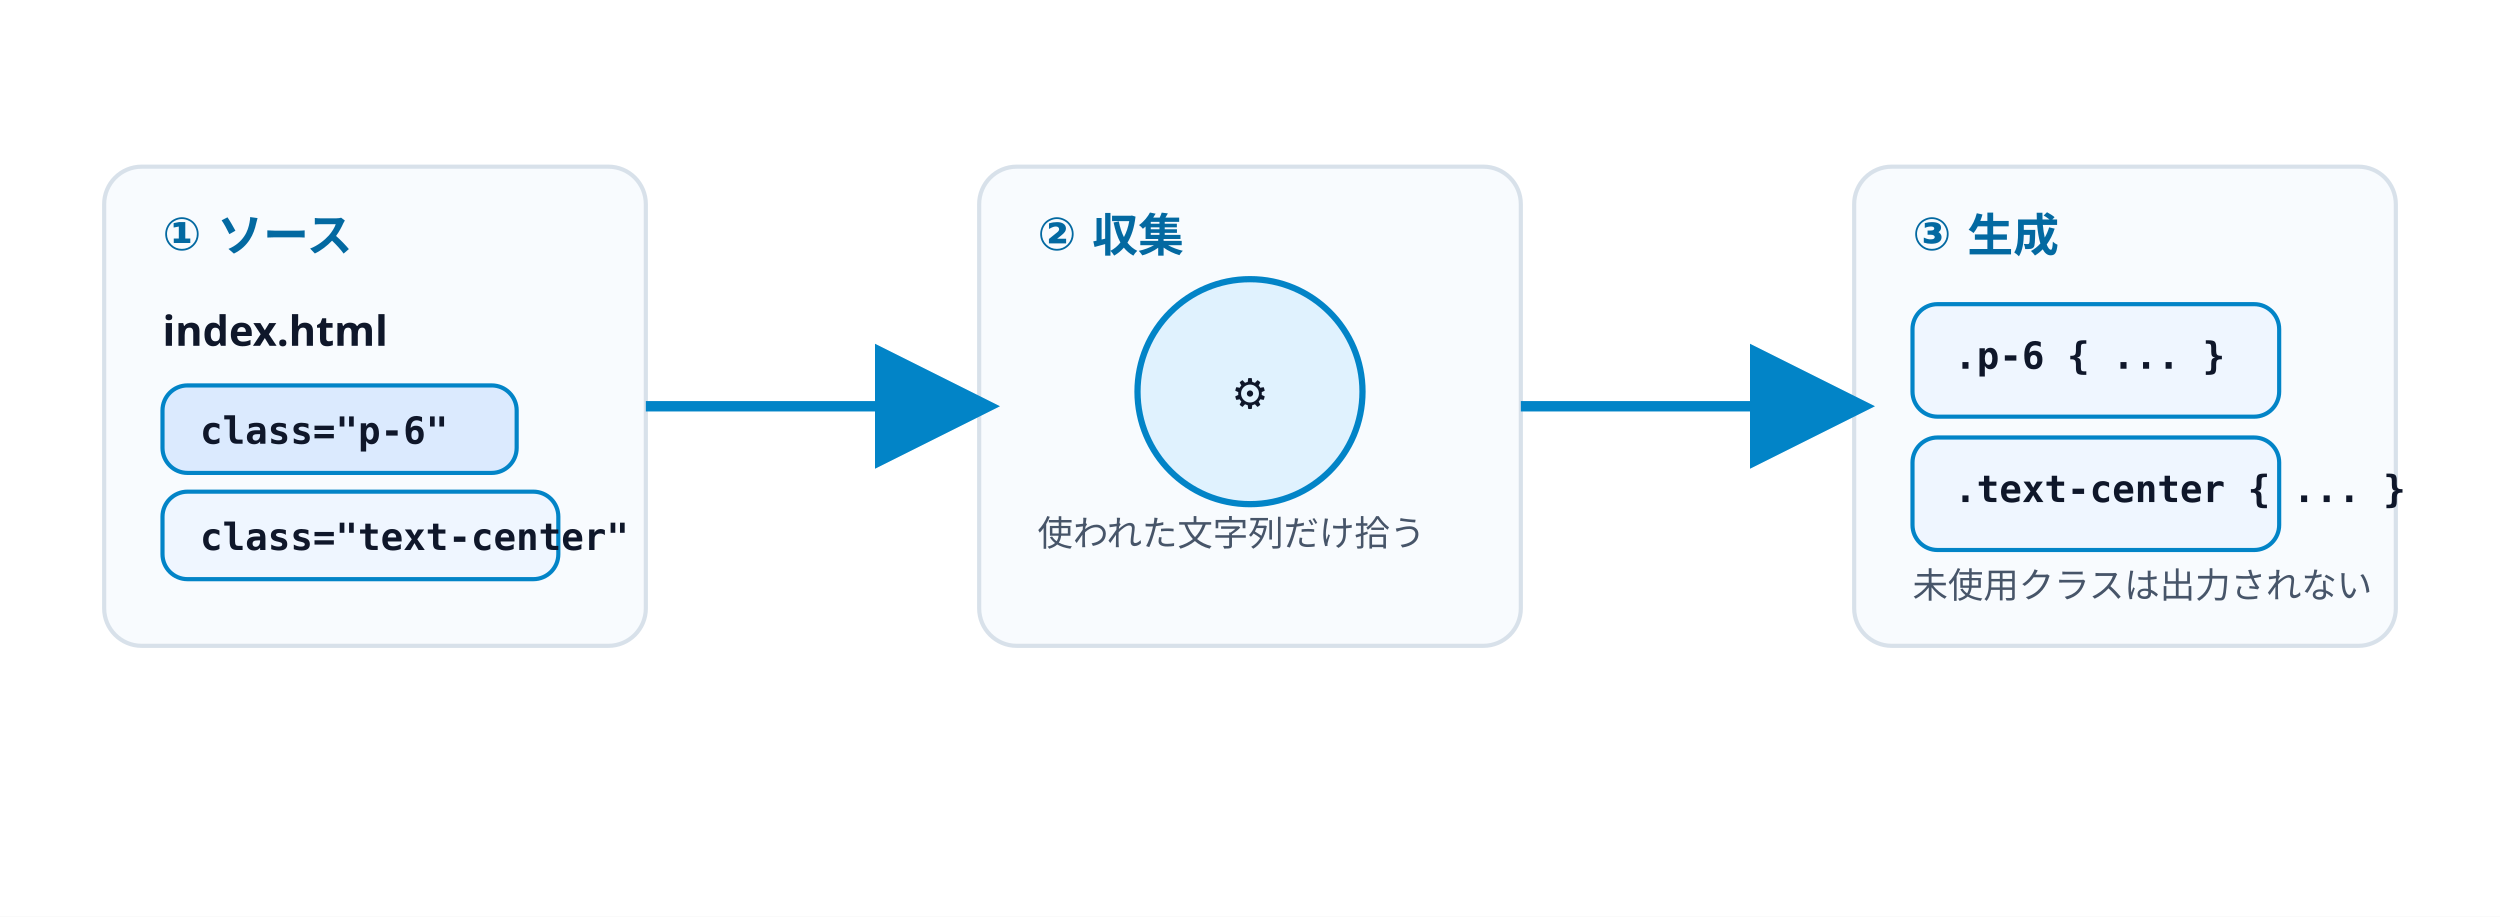
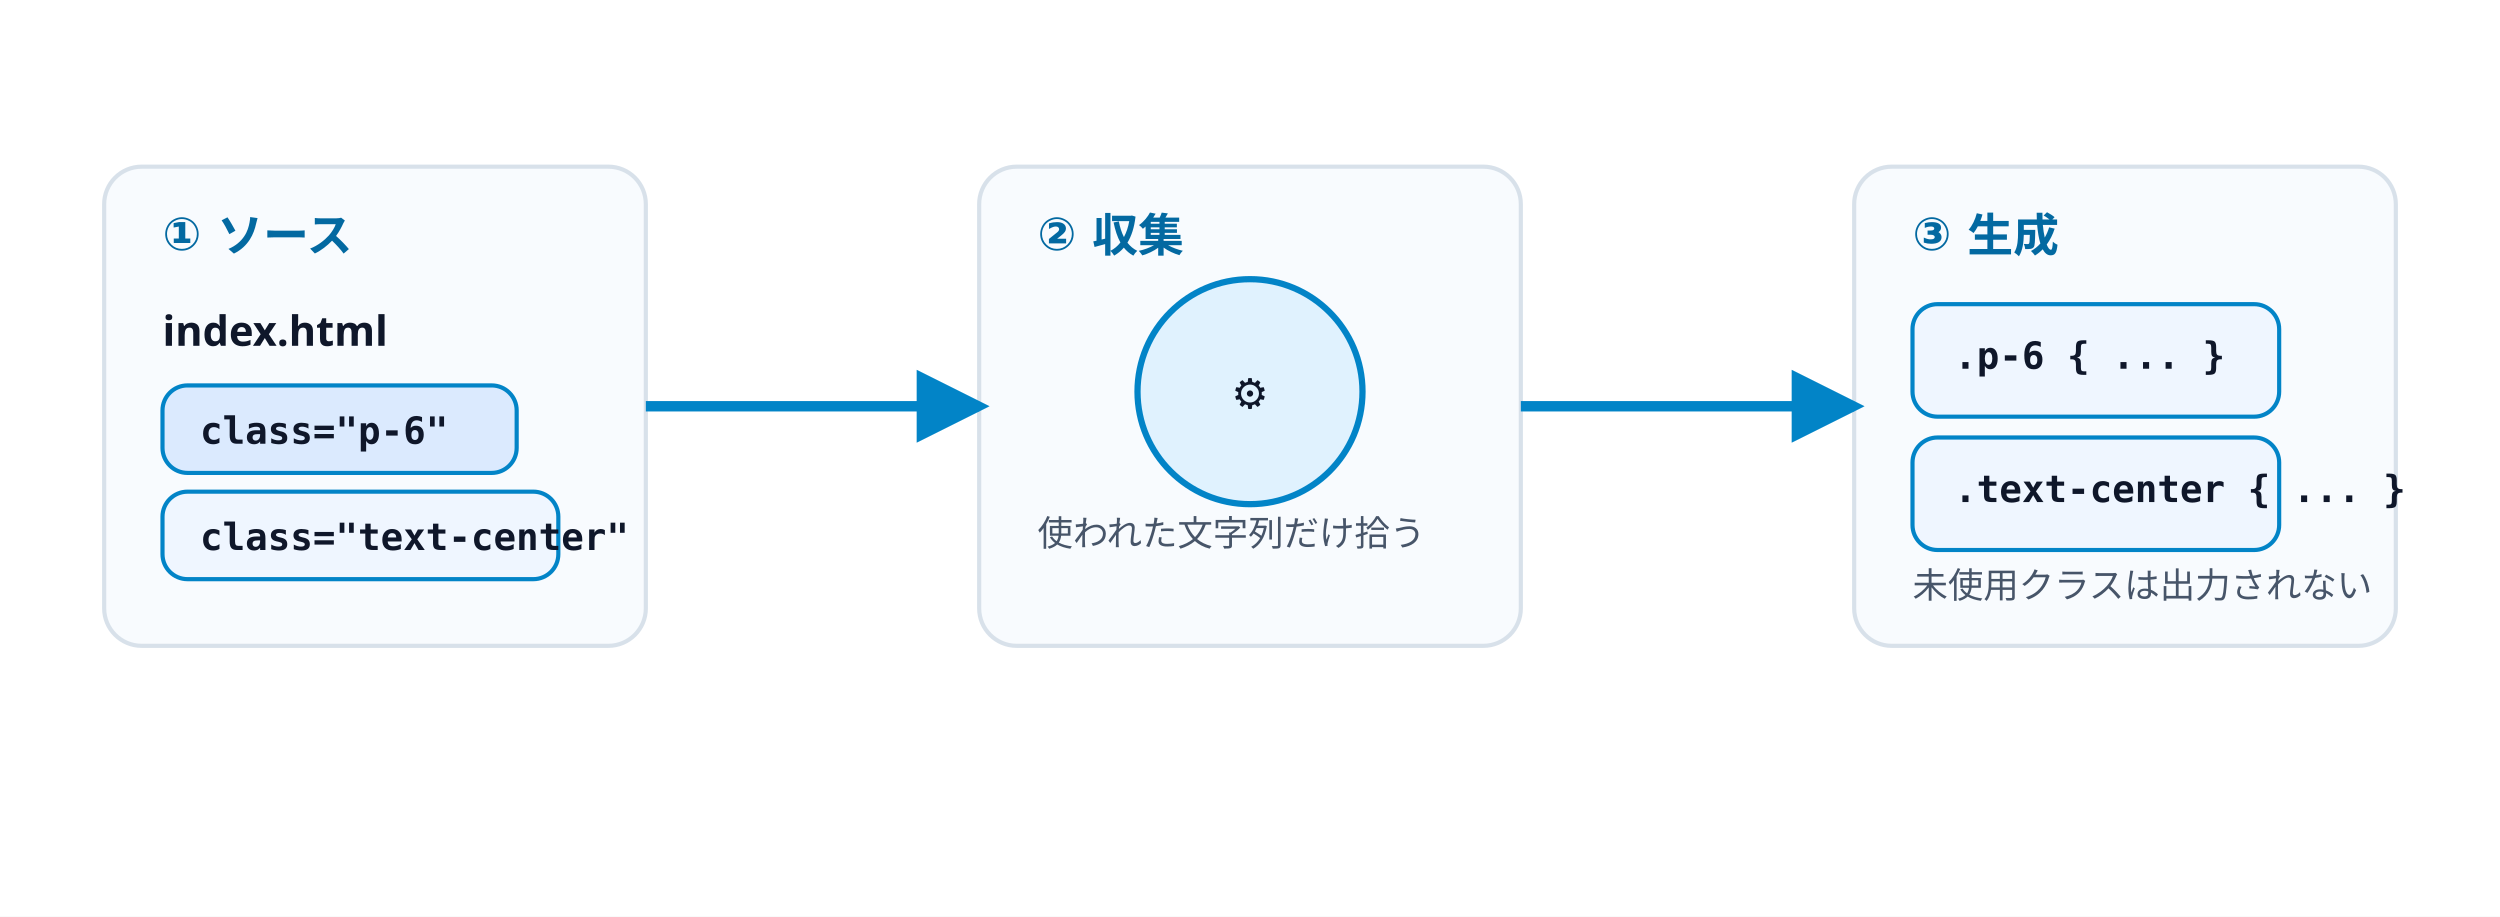
<svg xmlns="http://www.w3.org/2000/svg" width="1200" height="440" viewBox="0 0 1200 440" role="img" aria-labelledby="title desc">
  <defs>
    <style>
      .bg { fill: #ffffff; }
      .box { fill: #f8fbfe; stroke: #d8e1ea; stroke-width: 2; }
      .chip { fill: #dbeafe; stroke: #0284c7; stroke-width: 2; }
      .chip2 { fill: #eff6ff; stroke: #0284c7; stroke-width: 2; }
      .label { font: 700 22px sans-serif; fill: #0369a1; }
      .text { font: 600 20px sans-serif; fill: #0f172a; }
      .note { font: 500 17px sans-serif; fill: #475569; }
      .code { font: 600 18px monospace; fill: #0f172a; }
      .arrow { stroke: #0284c7; stroke-width: 5; fill: none; marker-end: url(#arrowhead); }
    </style>
-     <marker id="arrowhead" markerWidth="12" markerHeight="12" refX="10" refY="6" orient="auto">
-       <path d="M0,0 L12,6 L0,12 z" fill="#0284c7" />
+     <marker id="arrowhead" markerWidth="7" markerHeight="7" refX="6" refY="3.5" orient="auto">
+       <path d="M0,0 L7,3.5 L0,7 z" fill="#0284c7" />
    </marker>
  </defs>
  <rect class="bg" width="1200" height="440" />
  <rect class="box" x="50" y="80" width="260" height="230" rx="18" ry="18" />
  <text class="label" x="78" y="120">① ソース</text>
  <text class="text" x="78" y="166">index.html</text>
  <rect class="chip" x="78" y="185" width="170" height="42" rx="12" ry="12" />
  <text class="code" x="96" y="213">class="p-6"</text>
  <rect class="chip2" x="78" y="236" width="190" height="42" rx="12" ry="12" />
  <text class="code" x="96" y="264">class="text-center"</text>
  <rect class="box" x="470" y="80" width="260" height="230" rx="18" ry="18" />
  <text class="label" x="498" y="120">② 収集</text>
  <circle cx="600" cy="188" r="54" fill="#e0f2fe" stroke="#0284c7" stroke-width="3" />
  <text class="text" x="600" y="196" text-anchor="middle">⚙</text>
  <text class="note" x="498" y="262">使われた文字列だけ拾う</text>
  <rect class="box" x="890" y="80" width="260" height="230" rx="18" ry="18" />
  <text class="label" x="918" y="120">③ 生成</text>
  <rect class="chip2" x="918" y="146" width="176" height="54" rx="12" ry="12" />
  <text class="code" x="938" y="177">.p-6 { ... }</text>
  <rect class="chip2" x="918" y="210" width="176" height="54" rx="12" ry="12" />
  <text class="code" x="938" y="241">.text-center { ... }</text>
  <text class="note" x="918" y="287">未使用クラスは出力されない</text>
  <path class="arrow" d="M310 195 C360 195, 395 195, 470 195" />
  <path class="arrow" d="M730 195 C780 195, 815 195, 890 195" />
</svg>
